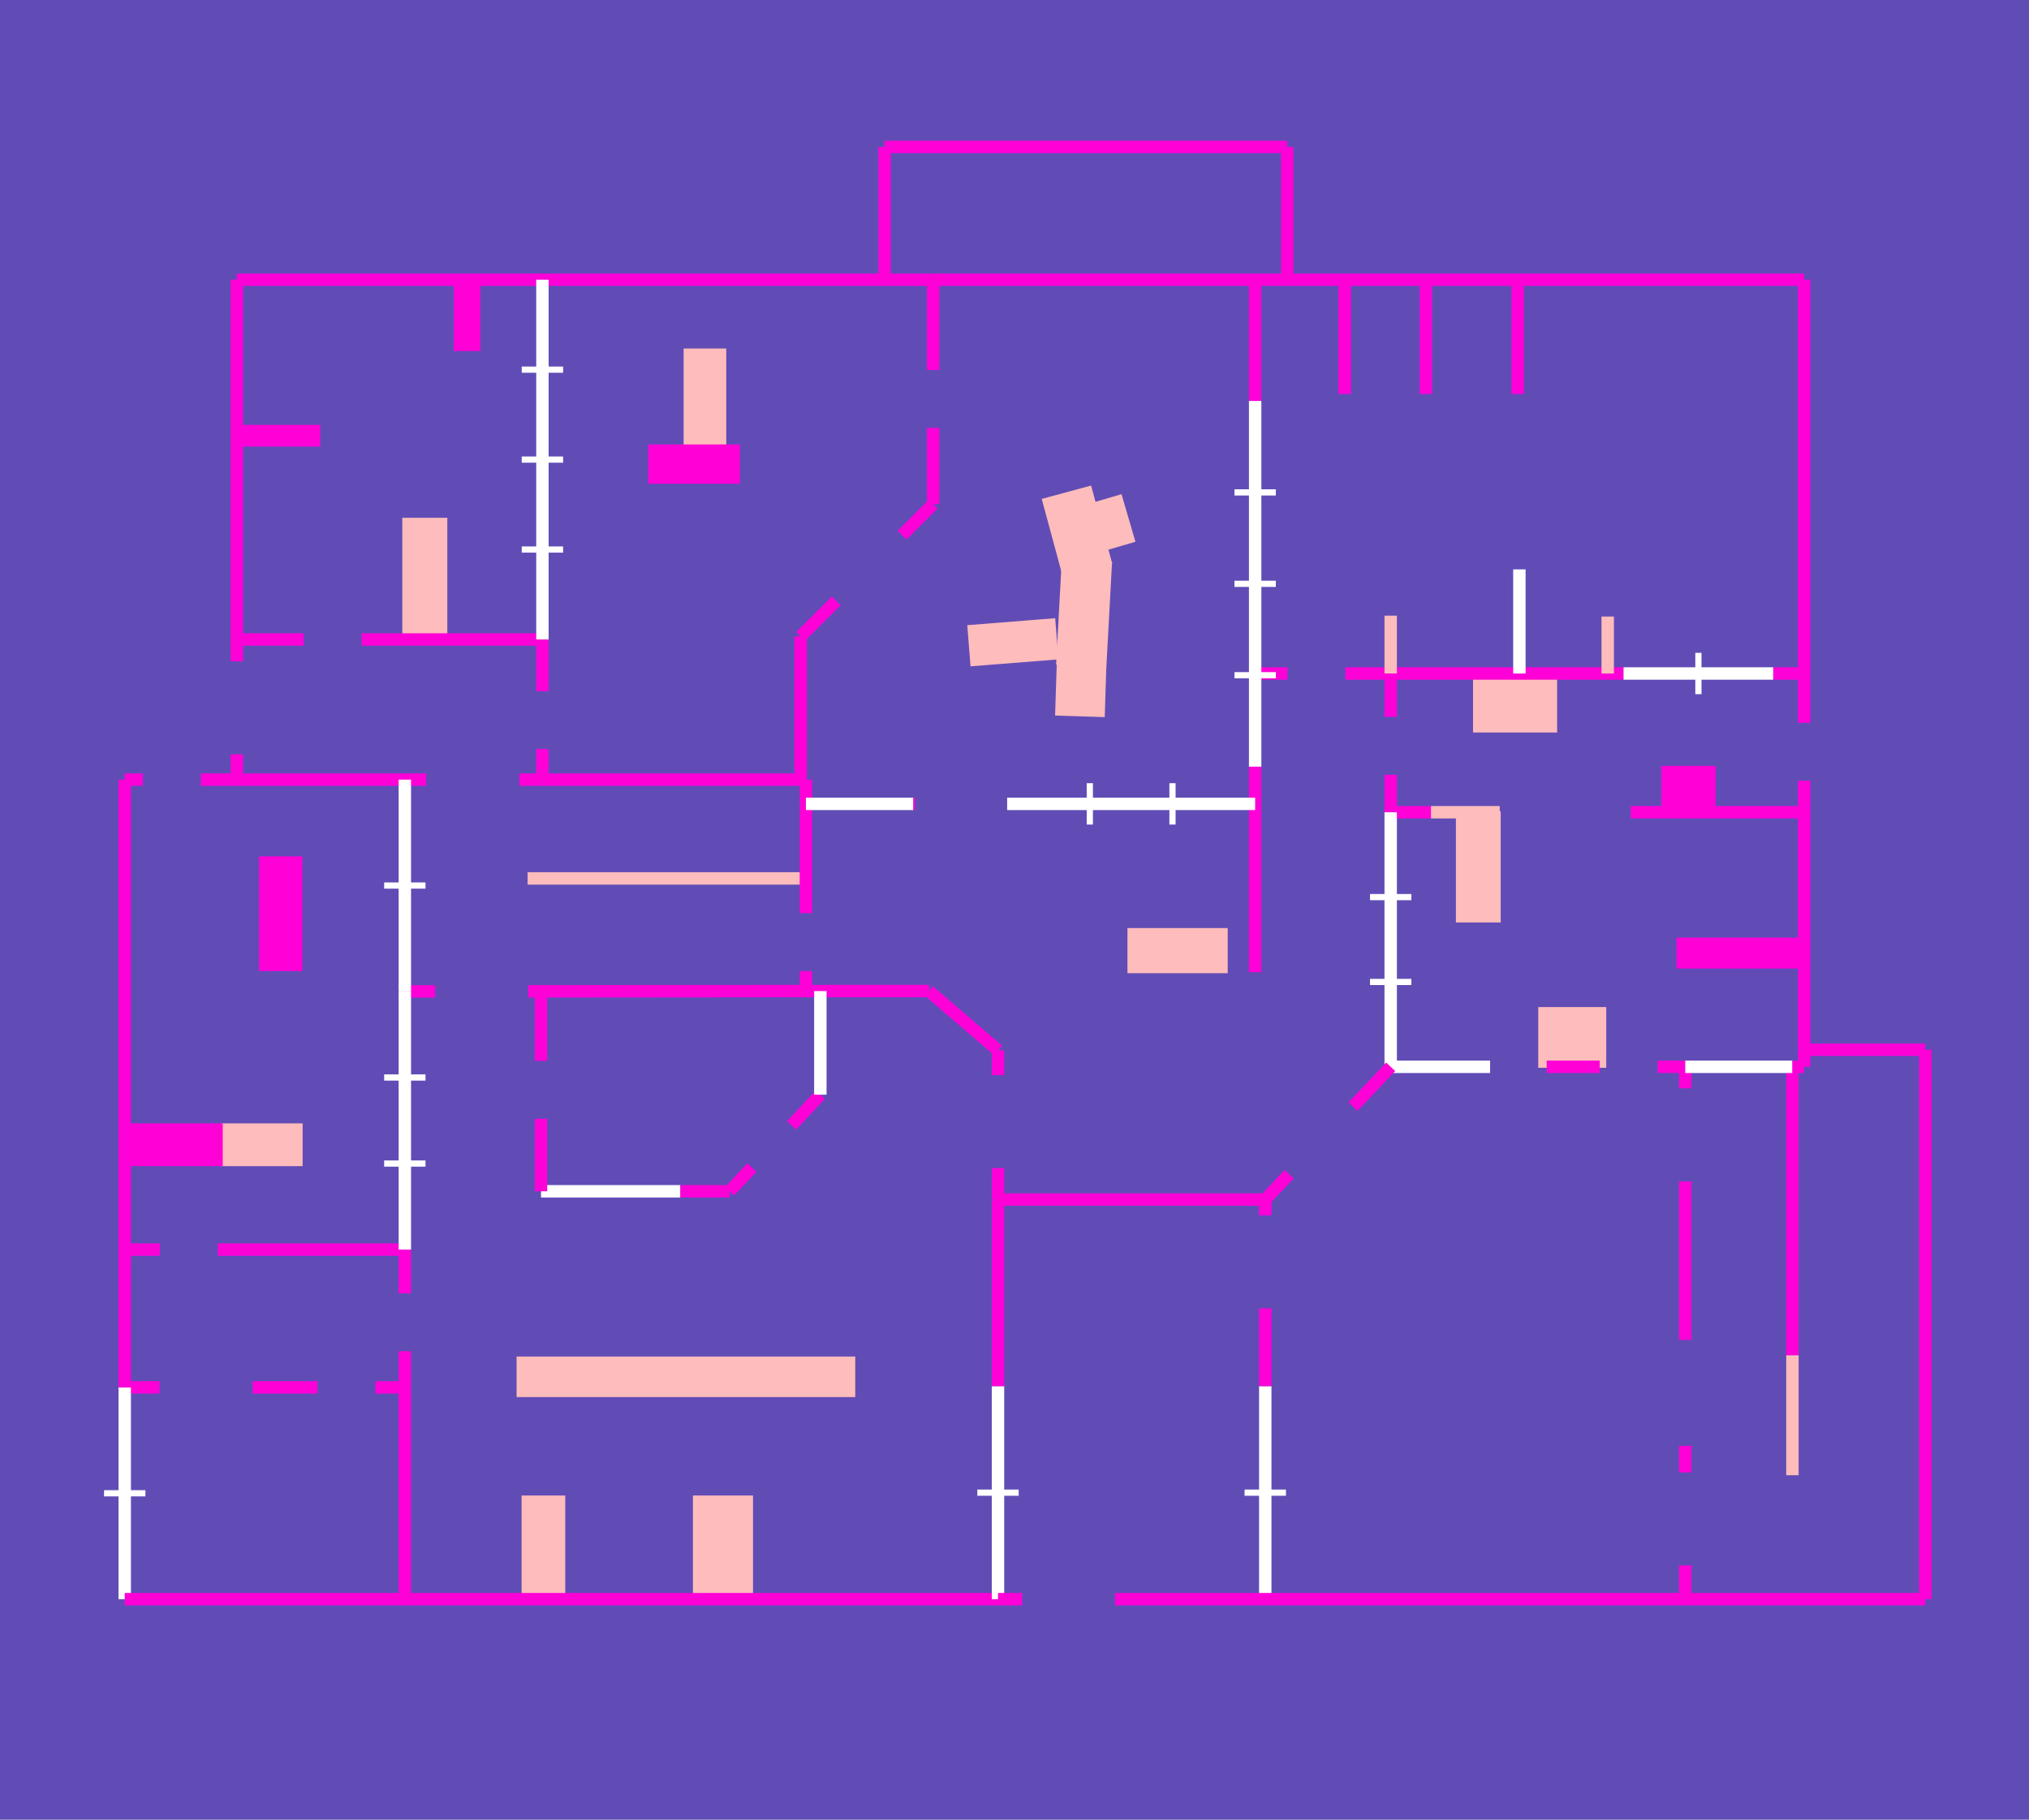
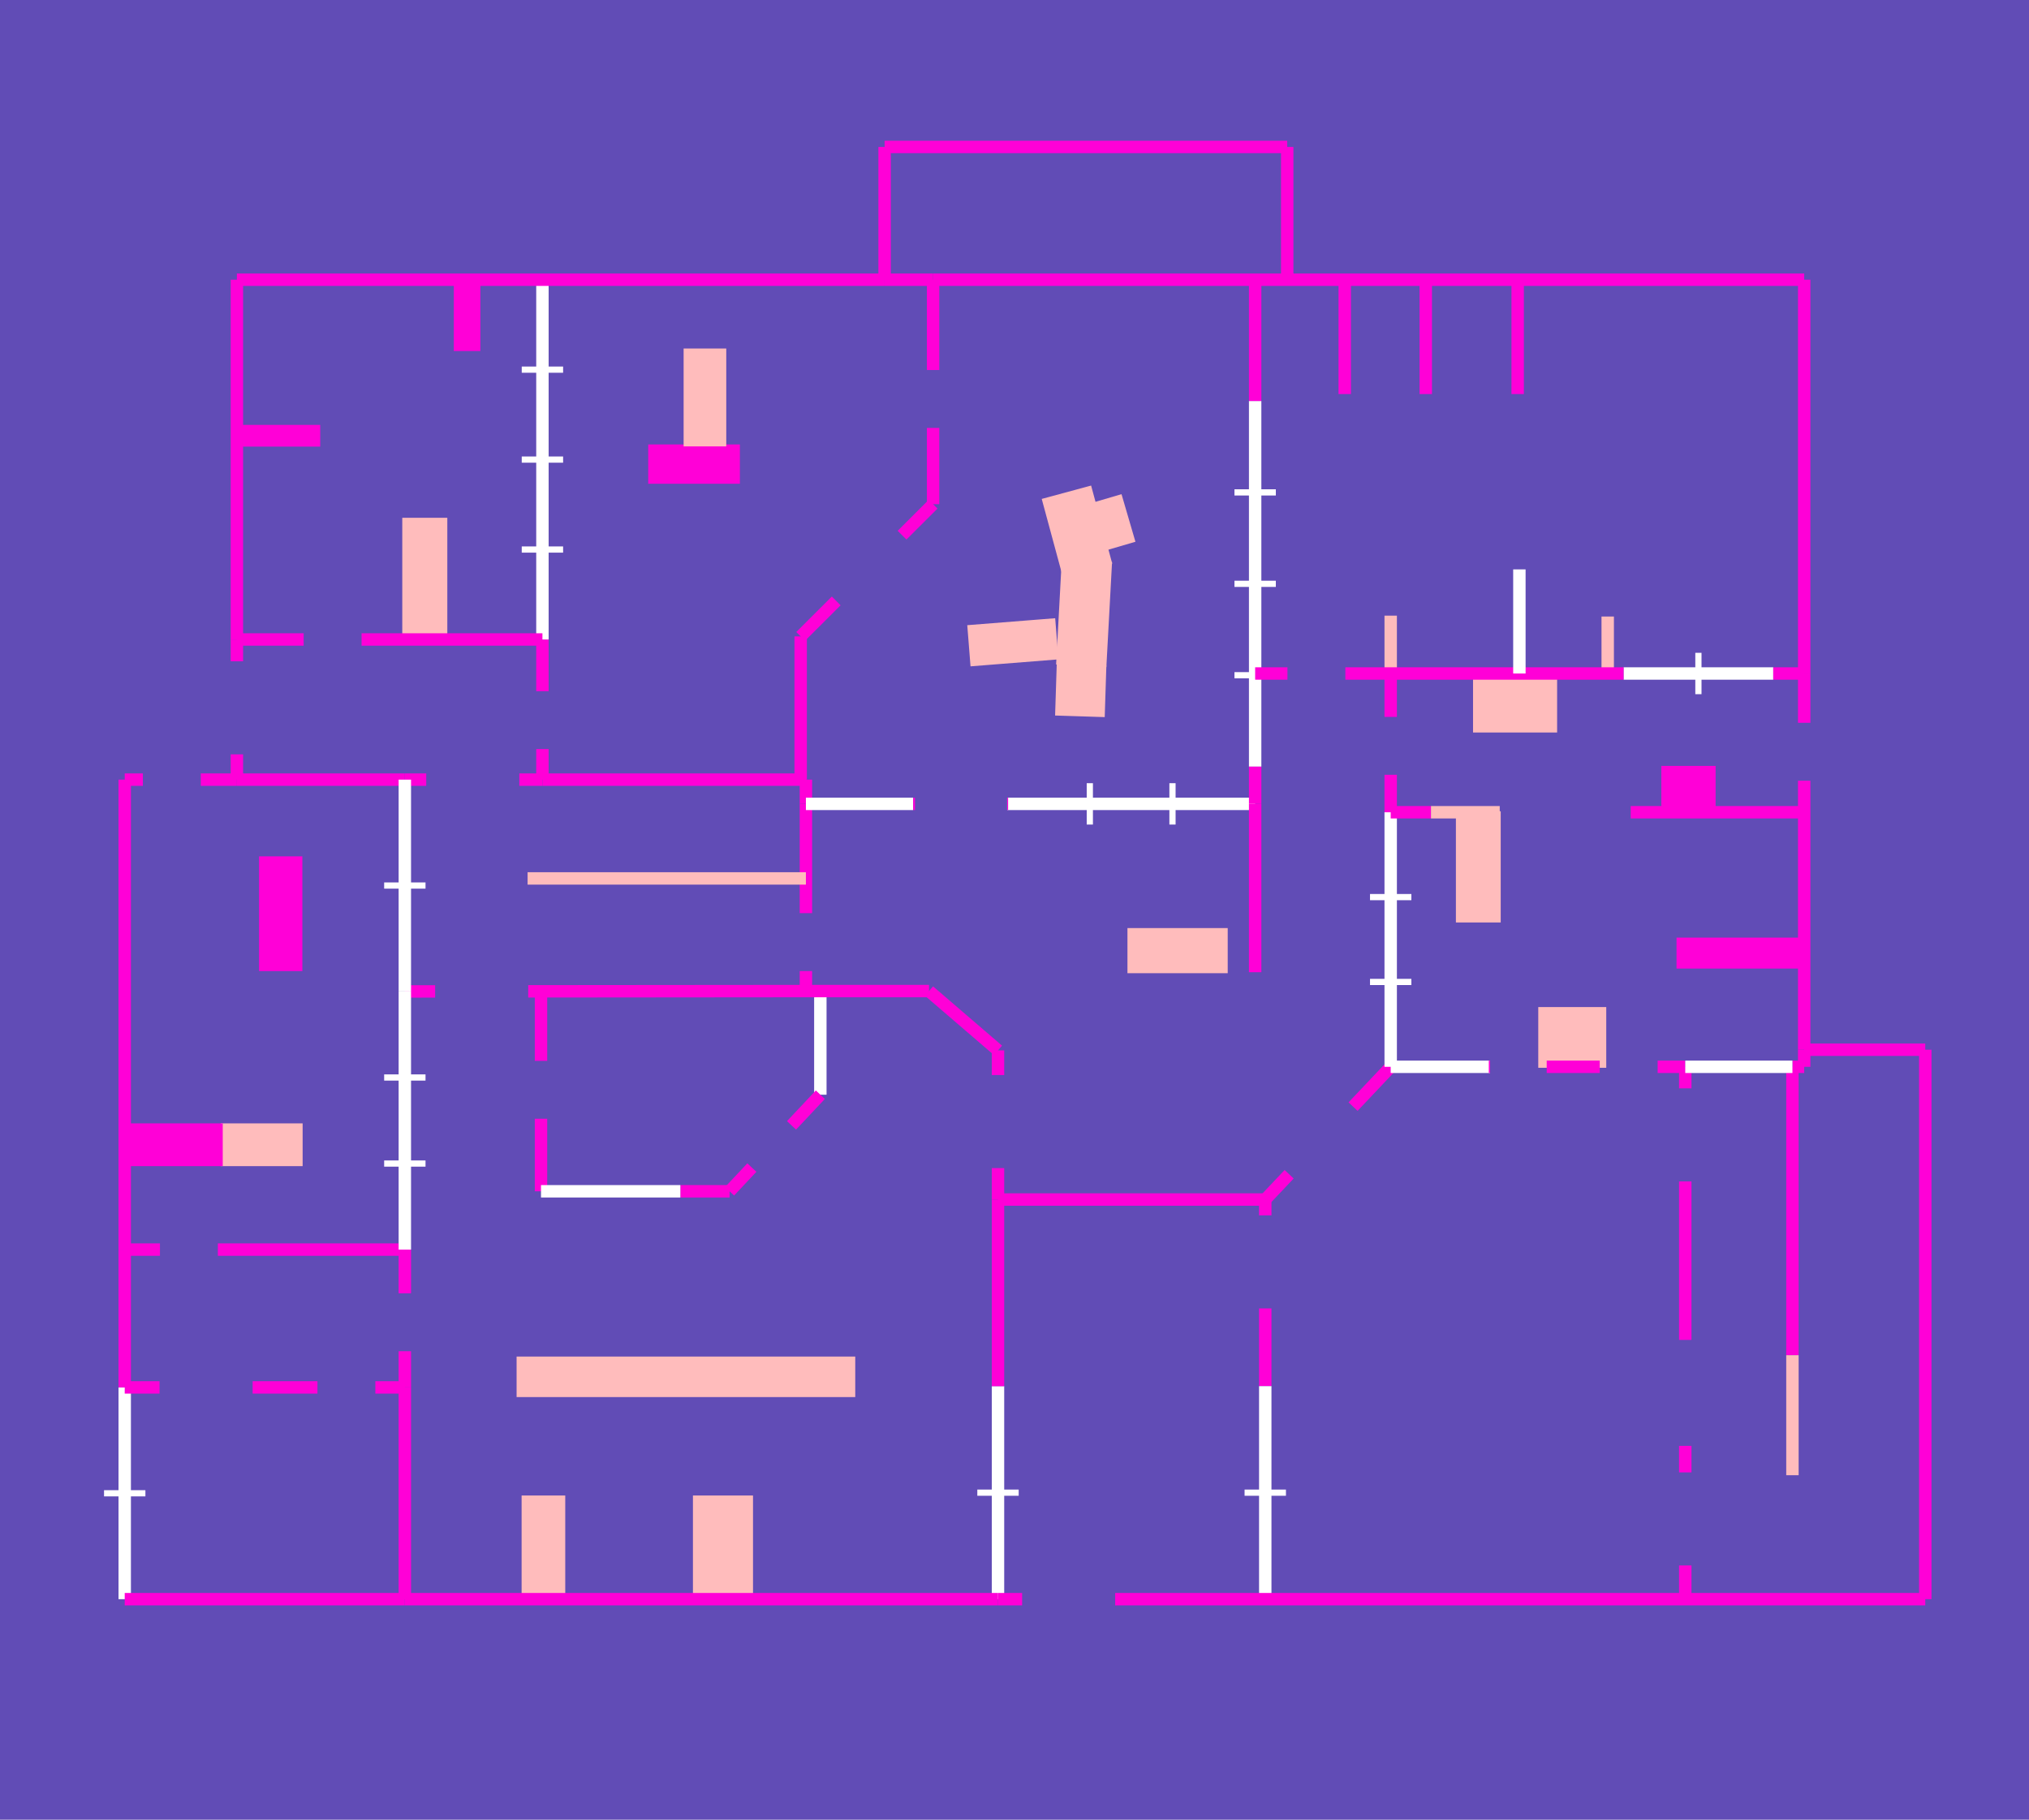
<svg xmlns="http://www.w3.org/2000/svg" viewBox="-377 -377 777 697">
  <rect fill="#614CB6" height="697" width="777" x="-377" y="-377" />
+   <path d="M48.464,161.39 L46.319,121.838 L27.826,122.841 L29.971,162.393 z" fill="#FFBCBC" stroke="#FFBCBC" stroke-width="0.75" transform="scale(1, -1)" />
+   <path d="M-89.014,-196.204 L-111.264,-196.204 L-111.264,-235.539 L-89.014,-235.539 z" fill="#FFBCBC" stroke="#FFBCBC" stroke-width="0.75" transform="scale(1, -1)" />
+   <path d="M-286.286,206.316 L-254.744,206.316 L-254.744,213.869 L-286.286,213.869 z" fill="#FF00D7" stroke="#FF00D7" stroke-width="0.75" transform="scale(1, -1)" />
+   <path d="M-128.392,206.386 L-94.039,206.386 L-94.039,192.075 L-128.392,192.075 z" fill="#FF00D7" stroke="#FF00D7" stroke-width="0.75" transform="scale(1, -1)" />
+   <path d="M-261.587,5.419 L-277.423,5.419 L-277.423,48.611 L-261.587,48.611 z" fill="#FF00D7" stroke="#FF00D7" stroke-width="0.75" transform="scale(1, -1)" />
+   <path d="M27.433,103.294 L28.047,122.436 L46.298,121.851 L45.685,102.709 z" fill="#FFBCBC" stroke="#FFBCBC" stroke-width="0.75" transform="scale(1, -1)" />
+   <path d="M-292.08,-53.668 L-261.484,-53.668 L-261.484,-69.298 L-292.08,-69.298 z" fill="#FFBCBC" stroke="#FFBCBC" stroke-width="0.75" transform="scale(1, -1)" />
+   <path d="M-160.915,-196.204 L-176.877,-196.204 L-176.877,-235.539 L-160.915,-235.539 z" fill="#FFBCBC" stroke="#FFBCBC" stroke-width="0.75" transform="scale(1, -1)" />
+   <path d="M180.909,24.038 L197.318,24.038 L197.318,65.878 L180.909,65.878 z" fill="#FFBCBC" stroke="#FFBCBC" stroke-width="0.75" transform="scale(1, -1)" />
  <path d="M218.917,119.027 L187.47,119.027 L187.47,96.802 L218.917,96.802 z" fill="#FFBCBC" stroke="#FFBCBC" stroke-width="0.75" transform="scale(1, -1)" />
+   <path d="M-329.237,-69.298 L-292.08,-69.298 L-292.08,-53.668 L-329.237,-53.668 z" fill="#FF00D7" stroke="#FF00D7" stroke-width="0.75" transform="scale(1, -1)" />
+   <path d="M237.735,-9.118 L212.451,-9.118 L212.451,-31.624 L237.735,-31.624 z" fill="#FFBCBC" stroke="#FFBCBC" stroke-width="0.75" transform="scale(1, -1)" />
+   <path d="M57.347,169.74 L41.021,164.968 L35.905,182.47 L52.231,187.242 z" fill="#FFBCBC" stroke="#FFBCBC" stroke-width="0.75" transform="scale(1, -1)" />
+   <path d="M-4.996,122.172 L-6.187,137.188 L26.738,139.799 L27.929,124.783 z" fill="#FFBCBC" stroke="#FFBCBC" stroke-width="0.75" transform="scale(1, -1)" />
+   <path d="M265.394,17.485 L313.915,17.485 L313.915,6.38 L265.394,6.38 z" fill="#FF00D7" stroke="#FF00D7" stroke-width="0.75" transform="scale(1, -1)" />
+   <path d="M259.569,65.878 L279.616,65.878 L279.616,83.256 L259.569,83.256 z" fill="#FF00D7" stroke="#FF00D7" stroke-width="0.75" transform="scale(1, -1)" />
+   <path d="M-99.254,206.386 L-114.834,206.386 L-114.834,243.13 L-99.254,243.13 z" fill="#FFBCBC" stroke="#FFBCBC" stroke-width="0.75" transform="scale(1, -1)" />
+   <path d="M22.388,185.631 L40.575,190.551 L48.464,161.39 L30.277,156.47 z" fill="#FFBCBC" stroke="#FFBCBC" stroke-width="0.75" transform="scale(1, -1)" />
+   <path d="M55.131,21.139 L92.773,21.139 L92.773,4.603 L55.131,4.603 z" fill="#FFBCBC" stroke="#FFBCBC" stroke-width="0.75" transform="scale(1, -1)" />
  <path d="M-178.797,-142.984 L-49.859,-142.984 L-49.859,-157.753 L-178.797,-157.753 z" fill="#FFBCBC" stroke="#FFBCBC" stroke-width="0.75" transform="scale(1, -1)" />
-   <path d="M-89.014,-196.204 L-111.264,-196.204 L-111.264,-235.539 L-89.014,-235.539 z" fill="#FFBCBC" stroke="#FFBCBC" stroke-width="0.75" transform="scale(1, -1)" />
-   <path d="M-292.08,-53.668 L-261.484,-53.668 L-261.484,-69.298 L-292.08,-69.298 z" fill="#FFBCBC" stroke="#FFBCBC" stroke-width="0.75" transform="scale(1, -1)" />
-   <path d="M265.394,17.485 L313.915,17.485 L313.915,6.38 L265.394,6.38 z" fill="#FF00D7" stroke="#FF00D7" stroke-width="0.75" transform="scale(1, -1)" />
-   <path d="M48.464,161.39 L46.319,121.838 L27.826,122.841 L29.971,162.393 z" fill="#FFBCBC" stroke="#FFBCBC" stroke-width="0.75" transform="scale(1, -1)" />
-   <path d="M-286.286,206.316 L-254.744,206.316 L-254.744,213.869 L-286.286,213.869 z" fill="#FF00D7" stroke="#FF00D7" stroke-width="0.75" transform="scale(1, -1)" />
-   <path d="M-4.996,122.172 L-6.187,137.188 L26.738,139.799 L27.929,124.783 z" fill="#FFBCBC" stroke="#FFBCBC" stroke-width="0.75" transform="scale(1, -1)" />
-   <path d="M-329.237,-69.298 L-292.08,-69.298 L-292.08,-53.668 L-329.237,-53.668 z" fill="#FF00D7" stroke="#FF00D7" stroke-width="0.75" transform="scale(1, -1)" />
-   <path d="M259.569,65.878 L279.616,65.878 L279.616,83.256 L259.569,83.256 z" fill="#FF00D7" stroke="#FF00D7" stroke-width="0.75" transform="scale(1, -1)" />
-   <path d="M-160.915,-196.204 L-176.877,-196.204 L-176.877,-235.539 L-160.915,-235.539 z" fill="#FFBCBC" stroke="#FFBCBC" stroke-width="0.75" transform="scale(1, -1)" />
-   <path d="M27.433,103.294 L28.047,122.436 L46.298,121.851 L45.685,102.709 z" fill="#FFBCBC" stroke="#FFBCBC" stroke-width="0.75" transform="scale(1, -1)" />
-   <path d="M-99.254,206.386 L-114.834,206.386 L-114.834,243.13 L-99.254,243.13 z" fill="#FFBCBC" stroke="#FFBCBC" stroke-width="0.75" transform="scale(1, -1)" />
+   <path d="M-193.416,269.863 L-202.838,269.863 L-202.838,242.925 L-193.416,242.925 z" fill="#FF00D7" stroke="#FF00D7" stroke-width="0.75" transform="scale(1, -1)" />
  <path d="M-222.576,132.058 L-206.076,132.058 L-206.076,178.293 L-222.576,178.293 z" fill="#FFBCBC" stroke="#FFBCBC" stroke-width="0.75" transform="scale(1, -1)" />
-   <path d="M57.347,169.74 L41.021,164.968 L35.905,182.47 L52.231,187.242 z" fill="#FFBCBC" stroke="#FFBCBC" stroke-width="0.75" transform="scale(1, -1)" />
-   <path d="M180.909,24.038 L197.318,24.038 L197.318,65.878 L180.909,65.878 z" fill="#FFBCBC" stroke="#FFBCBC" stroke-width="0.75" transform="scale(1, -1)" />
-   <path d="M22.388,185.631 L40.575,190.551 L48.464,161.39 L30.277,156.47 z" fill="#FFBCBC" stroke="#FFBCBC" stroke-width="0.75" transform="scale(1, -1)" />
-   <path d="M-261.587,5.419 L-277.423,5.419 L-277.423,48.611 L-261.587,48.611 z" fill="#FF00D7" stroke="#FF00D7" stroke-width="0.75" transform="scale(1, -1)" />
-   <path d="M-193.416,269.863 L-202.838,269.863 L-202.838,242.925 L-193.416,242.925 z" fill="#FF00D7" stroke="#FF00D7" stroke-width="0.75" transform="scale(1, -1)" />
-   <path d="M55.131,21.139 L92.773,21.139 L92.773,4.603 L55.131,4.603 z" fill="#FFBCBC" stroke="#FFBCBC" stroke-width="0.75" transform="scale(1, -1)" />
-   <path d="M237.735,-9.118 L212.451,-9.118 L212.451,-31.624 L237.735,-31.624 z" fill="#FFBCBC" stroke="#FFBCBC" stroke-width="0.75" transform="scale(1, -1)" />
-   <path d="M-128.392,206.386 L-94.039,206.386 L-94.039,192.075 L-128.392,192.075 z" fill="#FF00D7" stroke="#FF00D7" stroke-width="0.75" transform="scale(1, -1)" />
-   <path d="M103.656,119.027 L116.024,119.027 z" fill="none" stroke="#FF00D7" stroke-width="4.752" transform="scale(1, -1)" />
-   <path d="M138.202,119.027 L244.74,119.027 z" fill="none" stroke="#FF00D7" stroke-width="4.752" transform="scale(1, -1)" />
-   <path d="M244.74,119.027 L302.063,119.027 z" fill="none" stroke="#FFFFFF" stroke-width="4.752" transform="scale(1, -1)" />
-   <path d="M273.401,111.107 L273.401,126.948 z" fill="none" stroke="#FFFFFF" stroke-width="2.376" transform="scale(1, -1)" />
-   <path d="M103.656,4.603 L103.656,69.09 z" fill="none" stroke="#FF00D7" stroke-width="4.752" transform="scale(1, -1)" />
-   <path d="M-221.969,-101.643 L-293.573,-101.643 z" fill="none" stroke="#FF00D7" stroke-width="4.752" transform="scale(1, -1)" />
-   <path d="M-315.751,-101.643 L-329.237,-101.643 z" fill="none" stroke="#FF00D7" stroke-width="4.752" transform="scale(1, -1)" />
-   <path d="M155.563,141.184 L155.563,119.027 z" fill="none" stroke="#FFBCBC" stroke-width="4.752" transform="scale(1, -1)" />
-   <path d="M107.528,-153.95 L107.528,-235.539 z" fill="none" stroke="#FFFFFF" stroke-width="4.752" transform="scale(1, -1)" />
-   <path d="M99.608,-194.744 L115.449,-194.744 z" fill="none" stroke="#FFFFFF" stroke-width="2.376" transform="scale(1, -1)" />
-   <path d="M238.669,119.027 L238.669,140.852 z" fill="none" stroke="#FFBCBC" stroke-width="4.752" transform="scale(1, -1)" />
+   <path d="M155.563,-31.624 L141.153,-46.874 z" fill="none" stroke="#FF00D7" stroke-width="4.752" transform="scale(1, -1)" />
+   <path d="M116.673,-72.782 L107.528,-82.46 z" fill="none" stroke="#FF00D7" stroke-width="4.752" transform="scale(1, -1)" />
+   <path d="M-70.386,133.239 L-56.777,146.827 z" fill="none" stroke="#FF00D7" stroke-width="4.752" transform="scale(1, -1)" />
+   <path d="M-31.553,172.011 L-19.669,183.876 z" fill="none" stroke="#FF00D7" stroke-width="4.752" transform="scale(1, -1)" />
+   <path d="M-169.279,132.058 L-169.279,112.259 z" fill="none" stroke="#FF00D7" stroke-width="4.752" transform="scale(1, -1)" />
+   <path d="M-169.279,90.081 L-169.279,78.373 z" fill="none" stroke="#FF00D7" stroke-width="4.752" transform="scale(1, -1)" />
+   <path d="M193.621,-31.624 L155.563,-31.624 z" fill="none" stroke="#FFFFFF" stroke-width="4.752" transform="scale(1, -1)" />
+   <path d="M115.932,320.713 L115.932,269.863 z" fill="none" stroke="#FF00D7" stroke-width="4.752" transform="scale(1, -1)" />
+   <path d="M-221.969,78.373 L-286.286,78.373 z" fill="none" stroke="#FF00D7" stroke-width="4.752" transform="scale(1, -1)" />
+   <path d="M-286.286,78.373 L-286.286,88.059 z" fill="none" stroke="#FF00D7" stroke-width="4.752" transform="scale(1, -1)" />
+   <path d="M-286.286,123.702 L-286.286,132.058 z" fill="none" stroke="#FF00D7" stroke-width="4.752" transform="scale(1, -1)" />
+   <path d="M137.963,269.863 L137.963,226.063 z" fill="none" stroke="#FF00D7" stroke-width="4.752" transform="scale(1, -1)" />
+   <path d="M-62.85,-2.617 L-62.85,-42.309 z" fill="none" stroke="#FFFFFF" stroke-width="4.752" transform="scale(1, -1)" />
+   <path d="M-169.825,-2.759 L-169.825,-29.345 z" fill="none" stroke="#FF00D7" stroke-width="4.752" transform="scale(1, -1)" />
+   <path d="M-169.825,-51.523 L-169.825,-79.306 z" fill="none" stroke="#FF00D7" stroke-width="4.752" transform="scale(1, -1)" />
+   <path d="M5.182,-82.46 L5.182,-70.421 z" fill="none" stroke="#FF00D7" stroke-width="4.752" transform="scale(1, -1)" />
+   <path d="M5.182,-34.778 L5.182,-25.327 z" fill="none" stroke="#FF00D7" stroke-width="4.752" transform="scale(1, -1)" />
+   <path d="M5.182,-153.95 L5.182,-235.539 z" fill="none" stroke="#FFFFFF" stroke-width="4.752" transform="scale(1, -1)" />
+   <path d="M-2.739,-194.744 L13.103,-194.744 z" fill="none" stroke="#FFFFFF" stroke-width="2.376" transform="scale(1, -1)" />
+   <path d="M309.407,-142.095 L309.407,-31.624 z" fill="none" stroke="#FF00D7" stroke-width="4.752" transform="scale(1, -1)" />
+   <path d="M-221.969,-154.427 L-221.969,-140.566 z" fill="none" stroke="#FF00D7" stroke-width="4.752" transform="scale(1, -1)" />
+   <path d="M-221.969,-118.388 L-221.969,-101.643 z" fill="none" stroke="#FF00D7" stroke-width="4.752" transform="scale(1, -1)" />
+   <path d="M268.367,-176.816 L268.367,-186.977 z" fill="none" stroke="#FF00D7" stroke-width="4.752" transform="scale(1, -1)" />
+   <path d="M268.367,-222.621 L268.367,-235.539 z" fill="none" stroke="#FF00D7" stroke-width="4.752" transform="scale(1, -1)" />
  <path d="M-221.969,-2.759 L-210.368,-2.748 z" fill="none" stroke="#FF00D7" stroke-width="4.752" transform="scale(1, -1)" />
  <path d="M-174.724,-2.715 L-68.382,-2.617 z" fill="none" stroke="#FF00D7" stroke-width="4.752" transform="scale(1, -1)" />
-   <path d="M155.563,65.878 L170.991,65.878 z" fill="none" stroke="#FF00D7" stroke-width="4.752" transform="scale(1, -1)" />
-   <path d="M155.563,-31.624 L155.563,65.878 z" fill="none" stroke="#FFFFFF" stroke-width="4.752" transform="scale(1, -1)" />
-   <path d="M163.484,0.877 L147.643,0.877 z" fill="none" stroke="#FFFFFF" stroke-width="2.376" transform="scale(1, -1)" />
-   <path d="M163.484,33.377 L147.643,33.377 z" fill="none" stroke="#FFFFFF" stroke-width="2.376" transform="scale(1, -1)" />
-   <path d="M302.063,119.027 L313.915,119.027 z" fill="none" stroke="#FF00D7" stroke-width="4.752" transform="scale(1, -1)" />
-   <path d="M-169.825,-79.306 L-116.455,-79.306 z" fill="none" stroke="#FFFFFF" stroke-width="4.752" transform="scale(1, -1)" />
+   <path d="M313.915,-25.081 L360.278,-25.081 z" fill="none" stroke="#FF00D7" stroke-width="4.752" transform="scale(1, -1)" />
  <path d="M168.991,226.063 L168.991,269.863 z" fill="none" stroke="#FF00D7" stroke-width="4.752" transform="scale(1, -1)" />
-   <path d="M313.915,119.027 L313.915,100.145 z" fill="none" stroke="#FF00D7" stroke-width="4.752" transform="scale(1, -1)" />
-   <path d="M313.915,77.967 L313.915,-25.081 z" fill="none" stroke="#FF00D7" stroke-width="4.752" transform="scale(1, -1)" />
-   <path d="M-221.969,78.373 L-286.286,78.373 z" fill="none" stroke="#FF00D7" stroke-width="4.752" transform="scale(1, -1)" />
-   <path d="M155.563,119.027 L155.563,102.406 z" fill="none" stroke="#FF00D7" stroke-width="4.752" transform="scale(1, -1)" />
-   <path d="M155.563,80.228 L155.563,65.878 z" fill="none" stroke="#FF00D7" stroke-width="4.752" transform="scale(1, -1)" />
-   <path d="M115.932,269.863 L-19.669,269.863 z" fill="none" stroke="#FF00D7" stroke-width="4.752" transform="scale(1, -1)" />
-   <path d="M-21.237,-2.617 L-68.382,-2.617 z" fill="none" stroke="#FF00D7" stroke-width="4.752" transform="scale(1, -1)" />
-   <path d="M137.963,269.863 L137.963,226.063 z" fill="none" stroke="#FF00D7" stroke-width="4.752" transform="scale(1, -1)" />
-   <path d="M313.915,119.027 L313.915,269.863 z" fill="none" stroke="#FF00D7" stroke-width="4.752" transform="scale(1, -1)" />
-   <path d="M103.656,269.863 L103.656,223.411 z" fill="none" stroke="#FF00D7" stroke-width="4.752" transform="scale(1, -1)" />
-   <path d="M309.407,-188.064 L309.407,-142.095 z" fill="none" stroke="#FFBCBC" stroke-width="4.752" transform="scale(1, -1)" />
-   <path d="M268.367,-31.624 L268.367,-39.88 z" fill="none" stroke="#FF00D7" stroke-width="4.752" transform="scale(1, -1)" />
-   <path d="M268.367,-75.524 L268.367,-136.231 z" fill="none" stroke="#FF00D7" stroke-width="4.752" transform="scale(1, -1)" />
-   <path d="M-329.237,-154.427 L-315.902,-154.427 z" fill="none" stroke="#FF00D7" stroke-width="4.752" transform="scale(1, -1)" />
-   <path d="M-280.258,-154.427 L-255.436,-154.427 z" fill="none" stroke="#FF00D7" stroke-width="4.752" transform="scale(1, -1)" />
-   <path d="M-233.258,-154.427 L-221.969,-154.427 z" fill="none" stroke="#FF00D7" stroke-width="4.752" transform="scale(1, -1)" />
-   <path d="M360.278,-235.539 L360.278,-25.081 z" fill="none" stroke="#FF00D7" stroke-width="4.752" transform="scale(1, -1)" />
-   <path d="M-174.962,40.534 L-68.382,40.534 z" fill="none" stroke="#FFBCBC" stroke-width="4.752" transform="scale(1, -1)" />
-   <path d="M107.528,-82.46 L5.182,-82.46 z" fill="none" stroke="#FF00D7" stroke-width="4.752" transform="scale(1, -1)" />
-   <path d="M107.528,-82.46 L107.528,-88.522 z" fill="none" stroke="#FF00D7" stroke-width="4.752" transform="scale(1, -1)" />
-   <path d="M107.528,-124.165 L107.528,-153.95 z" fill="none" stroke="#FF00D7" stroke-width="4.752" transform="scale(1, -1)" />
-   <path d="M-286.286,78.373 L-300.112,78.373 z" fill="none" stroke="#FF00D7" stroke-width="4.752" transform="scale(1, -1)" />
-   <path d="M-322.29,78.373 L-329.237,78.373 z" fill="none" stroke="#FF00D7" stroke-width="4.752" transform="scale(1, -1)" />
-   <path d="M8.687,69.09 L9.055,69.09 z" fill="none" stroke="#FF00D7" stroke-width="4.752" transform="scale(1, -1)" />
-   <path d="M-26.589,69.09 L-27.305,69.09 z" fill="none" stroke="#FF00D7" stroke-width="4.752" transform="scale(1, -1)" />
-   <path d="M-221.969,-235.539 L-221.969,-154.427 z" fill="none" stroke="#FF00D7" stroke-width="4.752" transform="scale(1, -1)" />
-   <path d="M-70.386,133.239 L-70.386,78.373 z" fill="none" stroke="#FF00D7" stroke-width="4.752" transform="scale(1, -1)" />
-   <path d="M-286.286,132.058 L-260.717,132.058 z" fill="none" stroke="#FF00D7" stroke-width="4.752" transform="scale(1, -1)" />
-   <path d="M-238.539,132.058 L-169.279,132.058 z" fill="none" stroke="#FF00D7" stroke-width="4.752" transform="scale(1, -1)" />
-   <path d="M-329.237,-235.539 L-329.237,-154.427 z" fill="none" stroke="#FFFFFF" stroke-width="4.752" transform="scale(1, -1)" />
-   <path d="M-321.316,-194.983 L-337.158,-194.983 z" fill="none" stroke="#FFFFFF" stroke-width="2.376" transform="scale(1, -1)" />
-   <path d="M-286.286,269.863 L-286.286,132.058 z" fill="none" stroke="#FF00D7" stroke-width="4.752" transform="scale(1, -1)" />
-   <path d="M103.656,69.09 L103.656,83.346 z" fill="none" stroke="#FF00D7" stroke-width="4.752" transform="scale(1, -1)" />
-   <path d="M-70.386,78.373 L-169.279,78.373 z" fill="none" stroke="#FF00D7" stroke-width="4.752" transform="scale(1, -1)" />
-   <path d="M268.367,-31.624 L257.789,-31.624 z" fill="none" stroke="#FF00D7" stroke-width="4.752" transform="scale(1, -1)" />
-   <path d="M235.611,-31.624 L215.309,-31.624 z" fill="none" stroke="#FF00D7" stroke-width="4.752" transform="scale(1, -1)" />
-   <path d="M193.131,-31.624 L193.621,-31.624 z" fill="none" stroke="#FF00D7" stroke-width="4.752" transform="scale(1, -1)" />
-   <path d="M-221.969,-235.539 L5.182,-235.539 z" fill="none" stroke="#FF00D7" stroke-width="4.752" transform="scale(1, -1)" />
-   <path d="M-38.241,320.713 L-38.241,269.863 z" fill="none" stroke="#FF00D7" stroke-width="4.752" transform="scale(1, -1)" />
-   <path d="M204.845,158.904 L204.845,119.027 z" fill="none" stroke="#FFFFFF" stroke-width="4.752" transform="scale(1, -1)" />
-   <path d="M-116.455,-79.306 L-97.608,-79.306 z" fill="none" stroke="#FF00D7" stroke-width="4.752" transform="scale(1, -1)" />
-   <path d="M247.474,65.878 L313.915,65.878 z" fill="none" stroke="#FF00D7" stroke-width="4.752" transform="scale(1, -1)" />
-   <path d="M8.687,69.09 L103.656,69.09 z" fill="none" stroke="#FFFFFF" stroke-width="4.752" transform="scale(1, -1)" />
-   <path d="M40.344,61.169 L40.344,77.01 z" fill="none" stroke="#FFFFFF" stroke-width="2.376" transform="scale(1, -1)" />
-   <path d="M72,61.169 L72,77.01 z" fill="none" stroke="#FFFFFF" stroke-width="2.376" transform="scale(1, -1)" />
-   <path d="M-169.279,78.373 L-178.127,78.373 z" fill="none" stroke="#FF00D7" stroke-width="4.752" transform="scale(1, -1)" />
-   <path d="M-213.77,78.373 L-221.969,78.373 z" fill="none" stroke="#FF00D7" stroke-width="4.752" transform="scale(1, -1)" />
-   <path d="M-19.669,269.863 L-38.241,269.863 z" fill="none" stroke="#FF00D7" stroke-width="4.752" transform="scale(1, -1)" />
-   <path d="M313.915,269.863 L115.932,269.863 z" fill="none" stroke="#FF00D7" stroke-width="4.752" transform="scale(1, -1)" />
-   <path d="M313.915,-25.081 L313.915,-31.624 z" fill="none" stroke="#FF00D7" stroke-width="4.752" transform="scale(1, -1)" />
-   <path d="M204.186,269.863 L204.186,226.063 z" fill="none" stroke="#FF00D7" stroke-width="4.752" transform="scale(1, -1)" />
-   <path d="M-38.241,269.863 L-286.286,269.863 z" fill="none" stroke="#FF00D7" stroke-width="4.752" transform="scale(1, -1)" />
-   <path d="M193.621,-31.624 L155.563,-31.624 z" fill="none" stroke="#FFFFFF" stroke-width="4.752" transform="scale(1, -1)" />
-   <path d="M-329.237,-235.539 L-221.969,-235.539 z" fill="none" stroke="#FF00D7" stroke-width="4.752" transform="scale(1, -1)" />
-   <path d="M197.318,65.878 L170.991,65.878 z" fill="none" stroke="#FFBCBC" stroke-width="4.752" transform="scale(1, -1)" />
-   <path d="M115.932,320.713 L115.932,269.863 z" fill="none" stroke="#FF00D7" stroke-width="4.752" transform="scale(1, -1)" />
-   <path d="M-68.382,69.09 L-68.382,27.23 z" fill="none" stroke="#FF00D7" stroke-width="4.752" transform="scale(1, -1)" />
-   <path d="M-68.382,5.052 L-68.382,-2.617 z" fill="none" stroke="#FF00D7" stroke-width="4.752" transform="scale(1, -1)" />
-   <path d="M309.407,-142.095 L309.407,-31.624 z" fill="none" stroke="#FF00D7" stroke-width="4.752" transform="scale(1, -1)" />
-   <path d="M-286.286,78.373 L-286.286,88.059 z" fill="none" stroke="#FF00D7" stroke-width="4.752" transform="scale(1, -1)" />
-   <path d="M-286.286,123.702 L-286.286,132.058 z" fill="none" stroke="#FF00D7" stroke-width="4.752" transform="scale(1, -1)" />
-   <path d="M-329.237,-101.643 L-329.237,-154.427 z" fill="none" stroke="#FF00D7" stroke-width="4.752" transform="scale(1, -1)" />
-   <path d="M-70.386,78.373 L-68.382,78.373 z" fill="none" stroke="#FF00D7" stroke-width="4.752" transform="scale(1, -1)" />
-   <path d="M-169.279,132.058 L-169.279,112.259 z" fill="none" stroke="#FF00D7" stroke-width="4.752" transform="scale(1, -1)" />
-   <path d="M-169.279,90.081 L-169.279,78.373 z" fill="none" stroke="#FF00D7" stroke-width="4.752" transform="scale(1, -1)" />
-   <path d="M-97.608,-79.306 L-89.074,-70.222 z" fill="none" stroke="#FF00D7" stroke-width="4.752" transform="scale(1, -1)" />
-   <path d="M-73.889,-54.059 L-62.85,-42.309 z" fill="none" stroke="#FF00D7" stroke-width="4.752" transform="scale(1, -1)" />
-   <path d="M-19.669,183.876 L-19.669,213.09 z" fill="none" stroke="#FF00D7" stroke-width="4.752" transform="scale(1, -1)" />
-   <path d="M-19.669,235.268 L-19.669,269.863 z" fill="none" stroke="#FF00D7" stroke-width="4.752" transform="scale(1, -1)" />
-   <path d="M309.407,-31.624 L268.367,-31.624 z" fill="none" stroke="#FFFFFF" stroke-width="4.752" transform="scale(1, -1)" />
  <path d="M-169.279,269.863 L-169.279,132.058 z" fill="none" stroke="#FFFFFF" stroke-width="4.752" transform="scale(1, -1)" />
  <path d="M-177.2,235.412 L-161.359,235.412 z" fill="none" stroke="#FFFFFF" stroke-width="2.376" transform="scale(1, -1)" />
  <path d="M-177.2,200.961 L-161.359,200.961 z" fill="none" stroke="#FFFFFF" stroke-width="2.376" transform="scale(1, -1)" />
  <path d="M-177.2,166.51 L-161.359,166.51 z" fill="none" stroke="#FFFFFF" stroke-width="2.376" transform="scale(1, -1)" />
+   <path d="M-68.382,78.373 L-68.382,69.09 z" fill="none" stroke="#FF00D7" stroke-width="4.752" transform="scale(1, -1)" />
+   <path d="M238.669,119.027 L238.669,140.852 z" fill="none" stroke="#FFBCBC" stroke-width="4.752" transform="scale(1, -1)" />
+   <path d="M-286.286,78.373 L-300.112,78.373 z" fill="none" stroke="#FF00D7" stroke-width="4.752" transform="scale(1, -1)" />
+   <path d="M-322.29,78.373 L-329.237,78.373 z" fill="none" stroke="#FF00D7" stroke-width="4.752" transform="scale(1, -1)" />
+   <path d="M-221.969,-235.539 L-221.969,-154.427 z" fill="none" stroke="#FF00D7" stroke-width="4.752" transform="scale(1, -1)" />
+   <path d="M-221.969,-235.539 L5.182,-235.539 z" fill="none" stroke="#FF00D7" stroke-width="4.752" transform="scale(1, -1)" />
+   <path d="M107.528,-82.46 L107.528,-88.522 z" fill="none" stroke="#FF00D7" stroke-width="4.752" transform="scale(1, -1)" />
+   <path d="M107.528,-124.165 L107.528,-153.95 z" fill="none" stroke="#FF00D7" stroke-width="4.752" transform="scale(1, -1)" />
+   <path d="M309.407,-188.064 L309.407,-142.095 z" fill="none" stroke="#FFBCBC" stroke-width="4.752" transform="scale(1, -1)" />
+   <path d="M-70.386,133.239 L-70.386,78.373 z" fill="none" stroke="#FF00D7" stroke-width="4.752" transform="scale(1, -1)" />
+   <path d="M244.74,119.027 L302.063,119.027 z" fill="none" stroke="#FFFFFF" stroke-width="4.752" transform="scale(1, -1)" />
+   <path d="M273.401,111.107 L273.401,126.948 z" fill="none" stroke="#FFFFFF" stroke-width="2.376" transform="scale(1, -1)" />
+   <path d="M107.528,-153.95 L107.528,-235.539 z" fill="none" stroke="#FFFFFF" stroke-width="4.752" transform="scale(1, -1)" />
+   <path d="M99.608,-194.744 L115.449,-194.744 z" fill="none" stroke="#FFFFFF" stroke-width="2.376" transform="scale(1, -1)" />
+   <path d="M155.563,-31.624 L155.563,65.878 z" fill="none" stroke="#FFFFFF" stroke-width="4.752" transform="scale(1, -1)" />
+   <path d="M163.484,0.877 L147.643,0.877 z" fill="none" stroke="#FFFFFF" stroke-width="2.376" transform="scale(1, -1)" />
+   <path d="M163.484,33.377 L147.643,33.377 z" fill="none" stroke="#FFFFFF" stroke-width="2.376" transform="scale(1, -1)" />
+   <path d="M360.278,-235.539 L360.278,-25.081 z" fill="none" stroke="#FF00D7" stroke-width="4.752" transform="scale(1, -1)" />
+   <path d="M-68.382,69.09 L-68.382,27.23 z" fill="none" stroke="#FF00D7" stroke-width="4.752" transform="scale(1, -1)" />
+   <path d="M-68.382,5.052 L-68.382,-2.617 z" fill="none" stroke="#FF00D7" stroke-width="4.752" transform="scale(1, -1)" />
+   <path d="M313.915,-25.081 L313.915,-31.624 z" fill="none" stroke="#FF00D7" stroke-width="4.752" transform="scale(1, -1)" />
+   <path d="M-221.969,-101.643 L-293.573,-101.643 z" fill="none" stroke="#FF00D7" stroke-width="4.752" transform="scale(1, -1)" />
+   <path d="M-315.751,-101.643 L-329.237,-101.643 z" fill="none" stroke="#FF00D7" stroke-width="4.752" transform="scale(1, -1)" />
+   <path d="M-286.286,269.863 L-286.286,132.058 z" fill="none" stroke="#FF00D7" stroke-width="4.752" transform="scale(1, -1)" />
+   <path d="M-329.237,-235.539 L-329.237,-154.427 z" fill="none" stroke="#FFFFFF" stroke-width="4.752" transform="scale(1, -1)" />
+   <path d="M-321.316,-194.983 L-337.158,-194.983 z" fill="none" stroke="#FFFFFF" stroke-width="2.376" transform="scale(1, -1)" />
+   <path d="M-329.237,-154.427 L-315.902,-154.427 z" fill="none" stroke="#FF00D7" stroke-width="4.752" transform="scale(1, -1)" />
+   <path d="M-280.258,-154.427 L-255.436,-154.427 z" fill="none" stroke="#FF00D7" stroke-width="4.752" transform="scale(1, -1)" />
+   <path d="M-233.258,-154.427 L-221.969,-154.427 z" fill="none" stroke="#FF00D7" stroke-width="4.752" transform="scale(1, -1)" />
+   <path d="M313.915,119.027 L313.915,100.145 z" fill="none" stroke="#FF00D7" stroke-width="4.752" transform="scale(1, -1)" />
+   <path d="M313.915,77.967 L313.915,-25.081 z" fill="none" stroke="#FF00D7" stroke-width="4.752" transform="scale(1, -1)" />
+   <path d="M-21.237,-2.617 L-68.382,-2.617 z" fill="none" stroke="#FF00D7" stroke-width="4.752" transform="scale(1, -1)" />
+   <path d="M-169.279,78.373 L-178.127,78.373 z" fill="none" stroke="#FF00D7" stroke-width="4.752" transform="scale(1, -1)" />
+   <path d="M-213.77,78.373 L-221.969,78.373 z" fill="none" stroke="#FF00D7" stroke-width="4.752" transform="scale(1, -1)" />
+   <path d="M-38.241,269.863 L-286.286,269.863 z" fill="none" stroke="#FF00D7" stroke-width="4.752" transform="scale(1, -1)" />
+   <path d="M8.687,69.09 L103.656,69.09 z" fill="none" stroke="#FFFFFF" stroke-width="4.752" transform="scale(1, -1)" />
+   <path d="M40.344,61.169 L40.344,77.01 z" fill="none" stroke="#FFFFFF" stroke-width="2.376" transform="scale(1, -1)" />
+   <path d="M72,61.169 L72,77.01 z" fill="none" stroke="#FFFFFF" stroke-width="2.376" transform="scale(1, -1)" />
  <path d="M103.656,223.411 L103.656,83.346 z" fill="none" stroke="#FFFFFF" stroke-width="4.752" transform="scale(1, -1)" />
  <path d="M95.735,188.395 L111.576,188.395 z" fill="none" stroke="#FFFFFF" stroke-width="2.376" transform="scale(1, -1)" />
  <path d="M95.735,153.378 L111.576,153.378 z" fill="none" stroke="#FFFFFF" stroke-width="2.376" transform="scale(1, -1)" />
  <path d="M95.735,118.362 L111.576,118.362 z" fill="none" stroke="#FFFFFF" stroke-width="2.376" transform="scale(1, -1)" />
+   <path d="M103.656,69.09 L103.656,83.346 z" fill="none" stroke="#FF00D7" stroke-width="4.752" transform="scale(1, -1)" />
+   <path d="M-329.237,78.373 L-329.237,-101.643 z" fill="none" stroke="#FF00D7" stroke-width="4.752" transform="scale(1, -1)" />
+   <path d="M-221.969,-2.759 L-221.969,78.373 z" fill="none" stroke="#FFFFFF" stroke-width="4.752" transform="scale(1, -1)" />
+   <path d="M-214.048,37.807 L-229.889,37.807 z" fill="none" stroke="#FFFFFF" stroke-width="2.376" transform="scale(1, -1)" />
+   <path d="M155.563,141.184 L155.563,119.027 z" fill="none" stroke="#FFBCBC" stroke-width="4.752" transform="scale(1, -1)" />
+   <path d="M155.563,119.027 L155.563,102.406 z" fill="none" stroke="#FF00D7" stroke-width="4.752" transform="scale(1, -1)" />
+   <path d="M155.563,80.228 L155.563,65.878 z" fill="none" stroke="#FF00D7" stroke-width="4.752" transform="scale(1, -1)" />
+   <path d="M103.656,119.027 L116.024,119.027 z" fill="none" stroke="#FF00D7" stroke-width="4.752" transform="scale(1, -1)" />
+   <path d="M138.202,119.027 L244.74,119.027 z" fill="none" stroke="#FF00D7" stroke-width="4.752" transform="scale(1, -1)" />
+   <path d="M-19.669,269.863 L-38.241,269.863 z" fill="none" stroke="#FF00D7" stroke-width="4.752" transform="scale(1, -1)" />
+   <path d="M103.656,269.863 L103.656,223.411 z" fill="none" stroke="#FF00D7" stroke-width="4.752" transform="scale(1, -1)" />
+   <path d="M302.063,119.027 L313.915,119.027 z" fill="none" stroke="#FF00D7" stroke-width="4.752" transform="scale(1, -1)" />
+   <path d="M-38.241,320.713 L115.932,320.713 z" fill="none" stroke="#FF00D7" stroke-width="4.752" transform="scale(1, -1)" />
+   <path d="M5.182,-82.46 L5.182,-153.95 z" fill="none" stroke="#FF00D7" stroke-width="4.752" transform="scale(1, -1)" />
+   <path d="M268.367,-31.624 L268.367,-39.88 z" fill="none" stroke="#FF00D7" stroke-width="4.752" transform="scale(1, -1)" />
+   <path d="M268.367,-75.524 L268.367,-136.231 z" fill="none" stroke="#FF00D7" stroke-width="4.752" transform="scale(1, -1)" />
+   <path d="M204.186,269.863 L204.186,226.063 z" fill="none" stroke="#FF00D7" stroke-width="4.752" transform="scale(1, -1)" />
+   <path d="M268.367,-31.624 L257.789,-31.624 z" fill="none" stroke="#FF00D7" stroke-width="4.752" transform="scale(1, -1)" />
+   <path d="M235.611,-31.624 L215.309,-31.624 z" fill="none" stroke="#FF00D7" stroke-width="4.752" transform="scale(1, -1)" />
+   <path d="M193.131,-31.624 L193.621,-31.624 z" fill="none" stroke="#FF00D7" stroke-width="4.752" transform="scale(1, -1)" />
+   <path d="M-27.305,69.09 L-68.382,69.09 z" fill="none" stroke="#FFFFFF" stroke-width="4.752" transform="scale(1, -1)" />
+   <path d="M115.932,269.863 L-19.669,269.863 z" fill="none" stroke="#FF00D7" stroke-width="4.752" transform="scale(1, -1)" />
+   <path d="M-174.962,40.534 L-68.382,40.534 z" fill="none" stroke="#FFBCBC" stroke-width="4.752" transform="scale(1, -1)" />
+   <path d="M-19.669,183.876 L-19.669,213.09 z" fill="none" stroke="#FF00D7" stroke-width="4.752" transform="scale(1, -1)" />
+   <path d="M-19.669,235.268 L-19.669,269.863 z" fill="none" stroke="#FF00D7" stroke-width="4.752" transform="scale(1, -1)" />
  <path d="M-221.969,-101.643 L-221.969,-2.759 z" fill="none" stroke="#FFFFFF" stroke-width="4.752" transform="scale(1, -1)" />
  <path d="M-214.048,-68.682 L-229.889,-68.682 z" fill="none" stroke="#FFFFFF" stroke-width="2.376" transform="scale(1, -1)" />
  <path d="M-214.048,-35.72 L-229.889,-35.72 z" fill="none" stroke="#FFFFFF" stroke-width="2.376" transform="scale(1, -1)" />
-   <path d="M-68.382,78.373 L-68.382,69.09 z" fill="none" stroke="#FF00D7" stroke-width="4.752" transform="scale(1, -1)" />
-   <path d="M5.182,-82.46 L5.182,-70.421 z" fill="none" stroke="#FF00D7" stroke-width="4.752" transform="scale(1, -1)" />
-   <path d="M5.182,-34.778 L5.182,-25.327 z" fill="none" stroke="#FF00D7" stroke-width="4.752" transform="scale(1, -1)" />
-   <path d="M155.563,-31.624 L141.153,-46.874 z" fill="none" stroke="#FF00D7" stroke-width="4.752" transform="scale(1, -1)" />
-   <path d="M116.673,-72.782 L107.528,-82.46 z" fill="none" stroke="#FF00D7" stroke-width="4.752" transform="scale(1, -1)" />
-   <path d="M5.182,-153.95 L5.182,-235.539 z" fill="none" stroke="#FFFFFF" stroke-width="4.752" transform="scale(1, -1)" />
-   <path d="M-2.739,-194.744 L13.103,-194.744 z" fill="none" stroke="#FFFFFF" stroke-width="2.376" transform="scale(1, -1)" />
+   <path d="M-286.286,132.058 L-260.717,132.058 z" fill="none" stroke="#FF00D7" stroke-width="4.752" transform="scale(1, -1)" />
+   <path d="M-238.539,132.058 L-169.279,132.058 z" fill="none" stroke="#FF00D7" stroke-width="4.752" transform="scale(1, -1)" />
+   <path d="M313.915,-31.624 L309.407,-31.624 z" fill="none" stroke="#FF00D7" stroke-width="4.752" transform="scale(1, -1)" />
+   <path d="M313.915,269.863 L115.932,269.863 z" fill="none" stroke="#FF00D7" stroke-width="4.752" transform="scale(1, -1)" />
+   <path d="M309.407,-31.624 L268.367,-31.624 z" fill="none" stroke="#FFFFFF" stroke-width="4.752" transform="scale(1, -1)" />
+   <path d="M-38.241,320.713 L-38.241,269.863 z" fill="none" stroke="#FF00D7" stroke-width="4.752" transform="scale(1, -1)" />
+   <path d="M-329.237,-101.643 L-329.237,-154.427 z" fill="none" stroke="#FF00D7" stroke-width="4.752" transform="scale(1, -1)" />
+   <path d="M247.474,65.878 L313.915,65.878 z" fill="none" stroke="#FF00D7" stroke-width="4.752" transform="scale(1, -1)" />
+   <path d="M-116.455,-79.306 L-97.608,-79.306 z" fill="none" stroke="#FF00D7" stroke-width="4.752" transform="scale(1, -1)" />
+   <path d="M8.687,69.09 L9.055,69.09 z" fill="none" stroke="#FF00D7" stroke-width="4.752" transform="scale(1, -1)" />
+   <path d="M-26.589,69.09 L-27.305,69.09 z" fill="none" stroke="#FF00D7" stroke-width="4.752" transform="scale(1, -1)" />
+   <path d="M-329.237,-235.539 L-221.969,-235.539 z" fill="none" stroke="#FF00D7" stroke-width="4.752" transform="scale(1, -1)" />
+   <path d="M-70.386,78.373 L-68.382,78.373 z" fill="none" stroke="#FF00D7" stroke-width="4.752" transform="scale(1, -1)" />
+   <path d="M155.563,65.878 L170.991,65.878 z" fill="none" stroke="#FF00D7" stroke-width="4.752" transform="scale(1, -1)" />
+   <path d="M-169.825,-79.306 L-116.455,-79.306 z" fill="none" stroke="#FFFFFF" stroke-width="4.752" transform="scale(1, -1)" />
+   <path d="M-70.386,78.373 L-169.279,78.373 z" fill="none" stroke="#FF00D7" stroke-width="4.752" transform="scale(1, -1)" />
+   <path d="M103.656,4.603 L103.656,69.09 z" fill="none" stroke="#FF00D7" stroke-width="4.752" transform="scale(1, -1)" />
+   <path d="M-97.608,-79.306 L-89.074,-70.222 z" fill="none" stroke="#FF00D7" stroke-width="4.752" transform="scale(1, -1)" />
+   <path d="M-73.889,-54.059 L-62.85,-42.309 z" fill="none" stroke="#FF00D7" stroke-width="4.752" transform="scale(1, -1)" />
  <path d="M360.278,-235.539 L50.06,-235.539 z" fill="none" stroke="#FF00D7" stroke-width="4.752" transform="scale(1, -1)" />
  <path d="M14.417,-235.539 L5.182,-235.539 z" fill="none" stroke="#FF00D7" stroke-width="4.752" transform="scale(1, -1)" />
-   <path d="M-221.969,-154.427 L-221.969,-140.566 z" fill="none" stroke="#FF00D7" stroke-width="4.752" transform="scale(1, -1)" />
-   <path d="M-221.969,-118.388 L-221.969,-101.643 z" fill="none" stroke="#FF00D7" stroke-width="4.752" transform="scale(1, -1)" />
-   <path d="M-221.969,-2.759 L-221.969,78.373 z" fill="none" stroke="#FFFFFF" stroke-width="4.752" transform="scale(1, -1)" />
-   <path d="M-214.048,37.807 L-229.889,37.807 z" fill="none" stroke="#FFFFFF" stroke-width="2.376" transform="scale(1, -1)" />
+   <path d="M107.528,-82.46 L5.182,-82.46 z" fill="none" stroke="#FF00D7" stroke-width="4.752" transform="scale(1, -1)" />
+   <path d="M197.318,65.878 L170.991,65.878 z" fill="none" stroke="#FFBCBC" stroke-width="4.752" transform="scale(1, -1)" />
+   <path d="M313.915,119.027 L313.915,269.863 z" fill="none" stroke="#FF00D7" stroke-width="4.752" transform="scale(1, -1)" />
+   <path d="M204.845,158.904 L204.845,119.027 z" fill="none" stroke="#FFFFFF" stroke-width="4.752" transform="scale(1, -1)" />
  <path d="M5.182,-25.327 L-21.237,-2.617 z" fill="none" stroke="#FF00D7" stroke-width="4.752" transform="scale(1, -1)" />
-   <path d="M313.915,-31.624 L309.407,-31.624 z" fill="none" stroke="#FF00D7" stroke-width="4.752" transform="scale(1, -1)" />
-   <path d="M-27.305,69.09 L-68.382,69.09 z" fill="none" stroke="#FFFFFF" stroke-width="4.752" transform="scale(1, -1)" />
-   <path d="M-169.825,-2.759 L-169.825,-29.345 z" fill="none" stroke="#FF00D7" stroke-width="4.752" transform="scale(1, -1)" />
-   <path d="M-169.825,-51.523 L-169.825,-79.306 z" fill="none" stroke="#FF00D7" stroke-width="4.752" transform="scale(1, -1)" />
-   <path d="M-70.386,133.239 L-56.777,146.827 z" fill="none" stroke="#FF00D7" stroke-width="4.752" transform="scale(1, -1)" />
-   <path d="M-31.553,172.011 L-19.669,183.876 z" fill="none" stroke="#FF00D7" stroke-width="4.752" transform="scale(1, -1)" />
-   <path d="M-62.85,-2.617 L-62.85,-42.309 z" fill="none" stroke="#FFFFFF" stroke-width="4.752" transform="scale(1, -1)" />
-   <path d="M268.367,-176.816 L268.367,-186.977 z" fill="none" stroke="#FF00D7" stroke-width="4.752" transform="scale(1, -1)" />
-   <path d="M268.367,-222.621 L268.367,-235.539 z" fill="none" stroke="#FF00D7" stroke-width="4.752" transform="scale(1, -1)" />
-   <path d="M5.182,-82.46 L5.182,-153.95 z" fill="none" stroke="#FF00D7" stroke-width="4.752" transform="scale(1, -1)" />
-   <path d="M-38.241,320.713 L115.932,320.713 z" fill="none" stroke="#FF00D7" stroke-width="4.752" transform="scale(1, -1)" />
-   <path d="M-329.237,78.373 L-329.237,-101.643 z" fill="none" stroke="#FF00D7" stroke-width="4.752" transform="scale(1, -1)" />
-   <path d="M313.915,-25.081 L360.278,-25.081 z" fill="none" stroke="#FF00D7" stroke-width="4.752" transform="scale(1, -1)" />
</svg>
